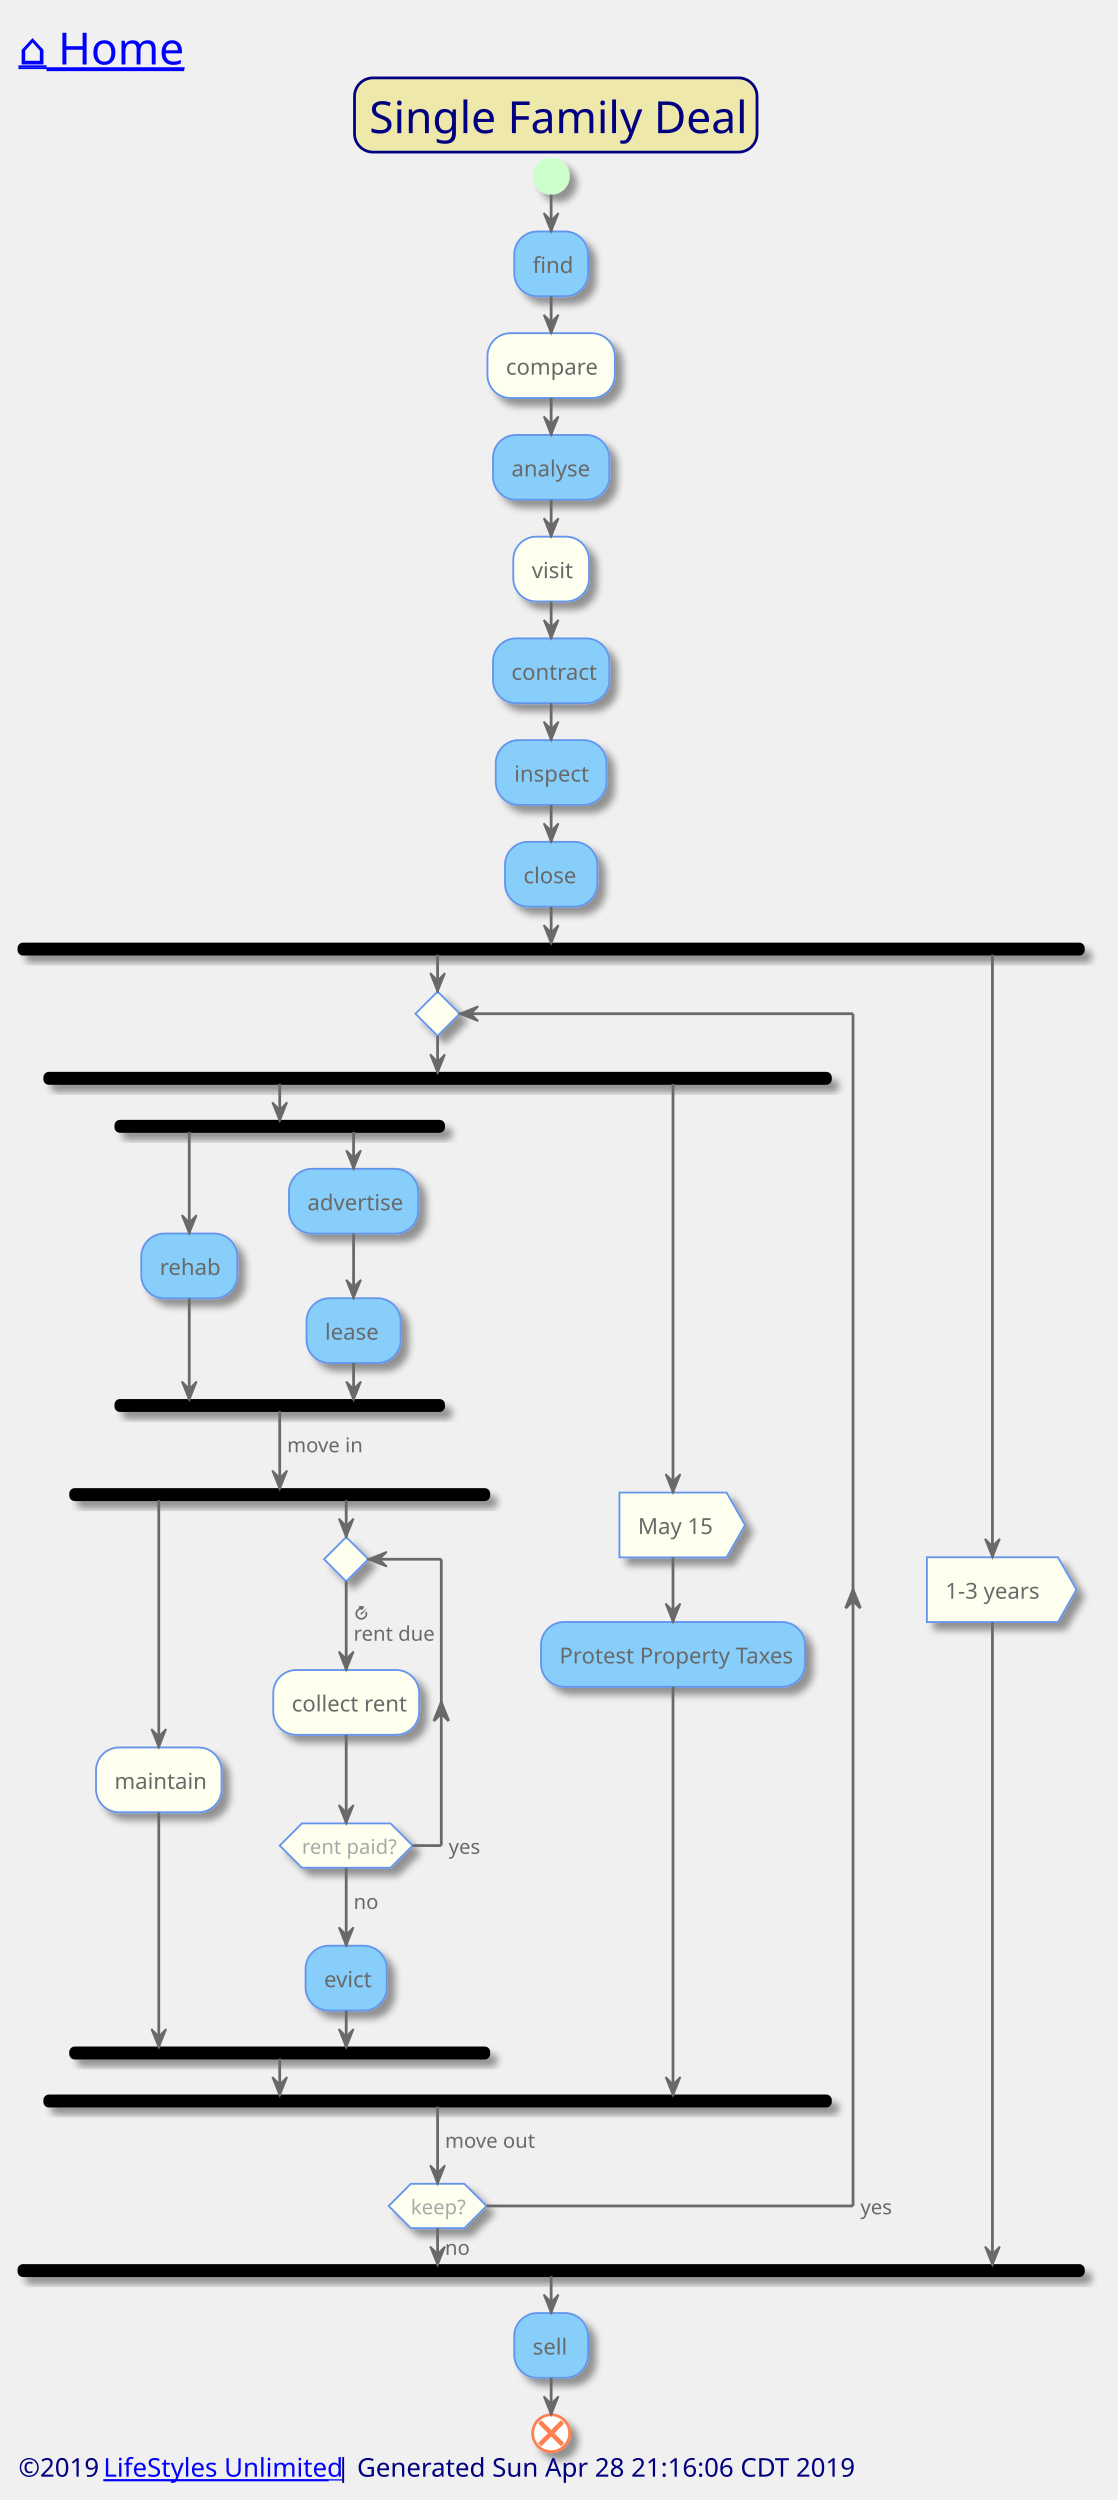
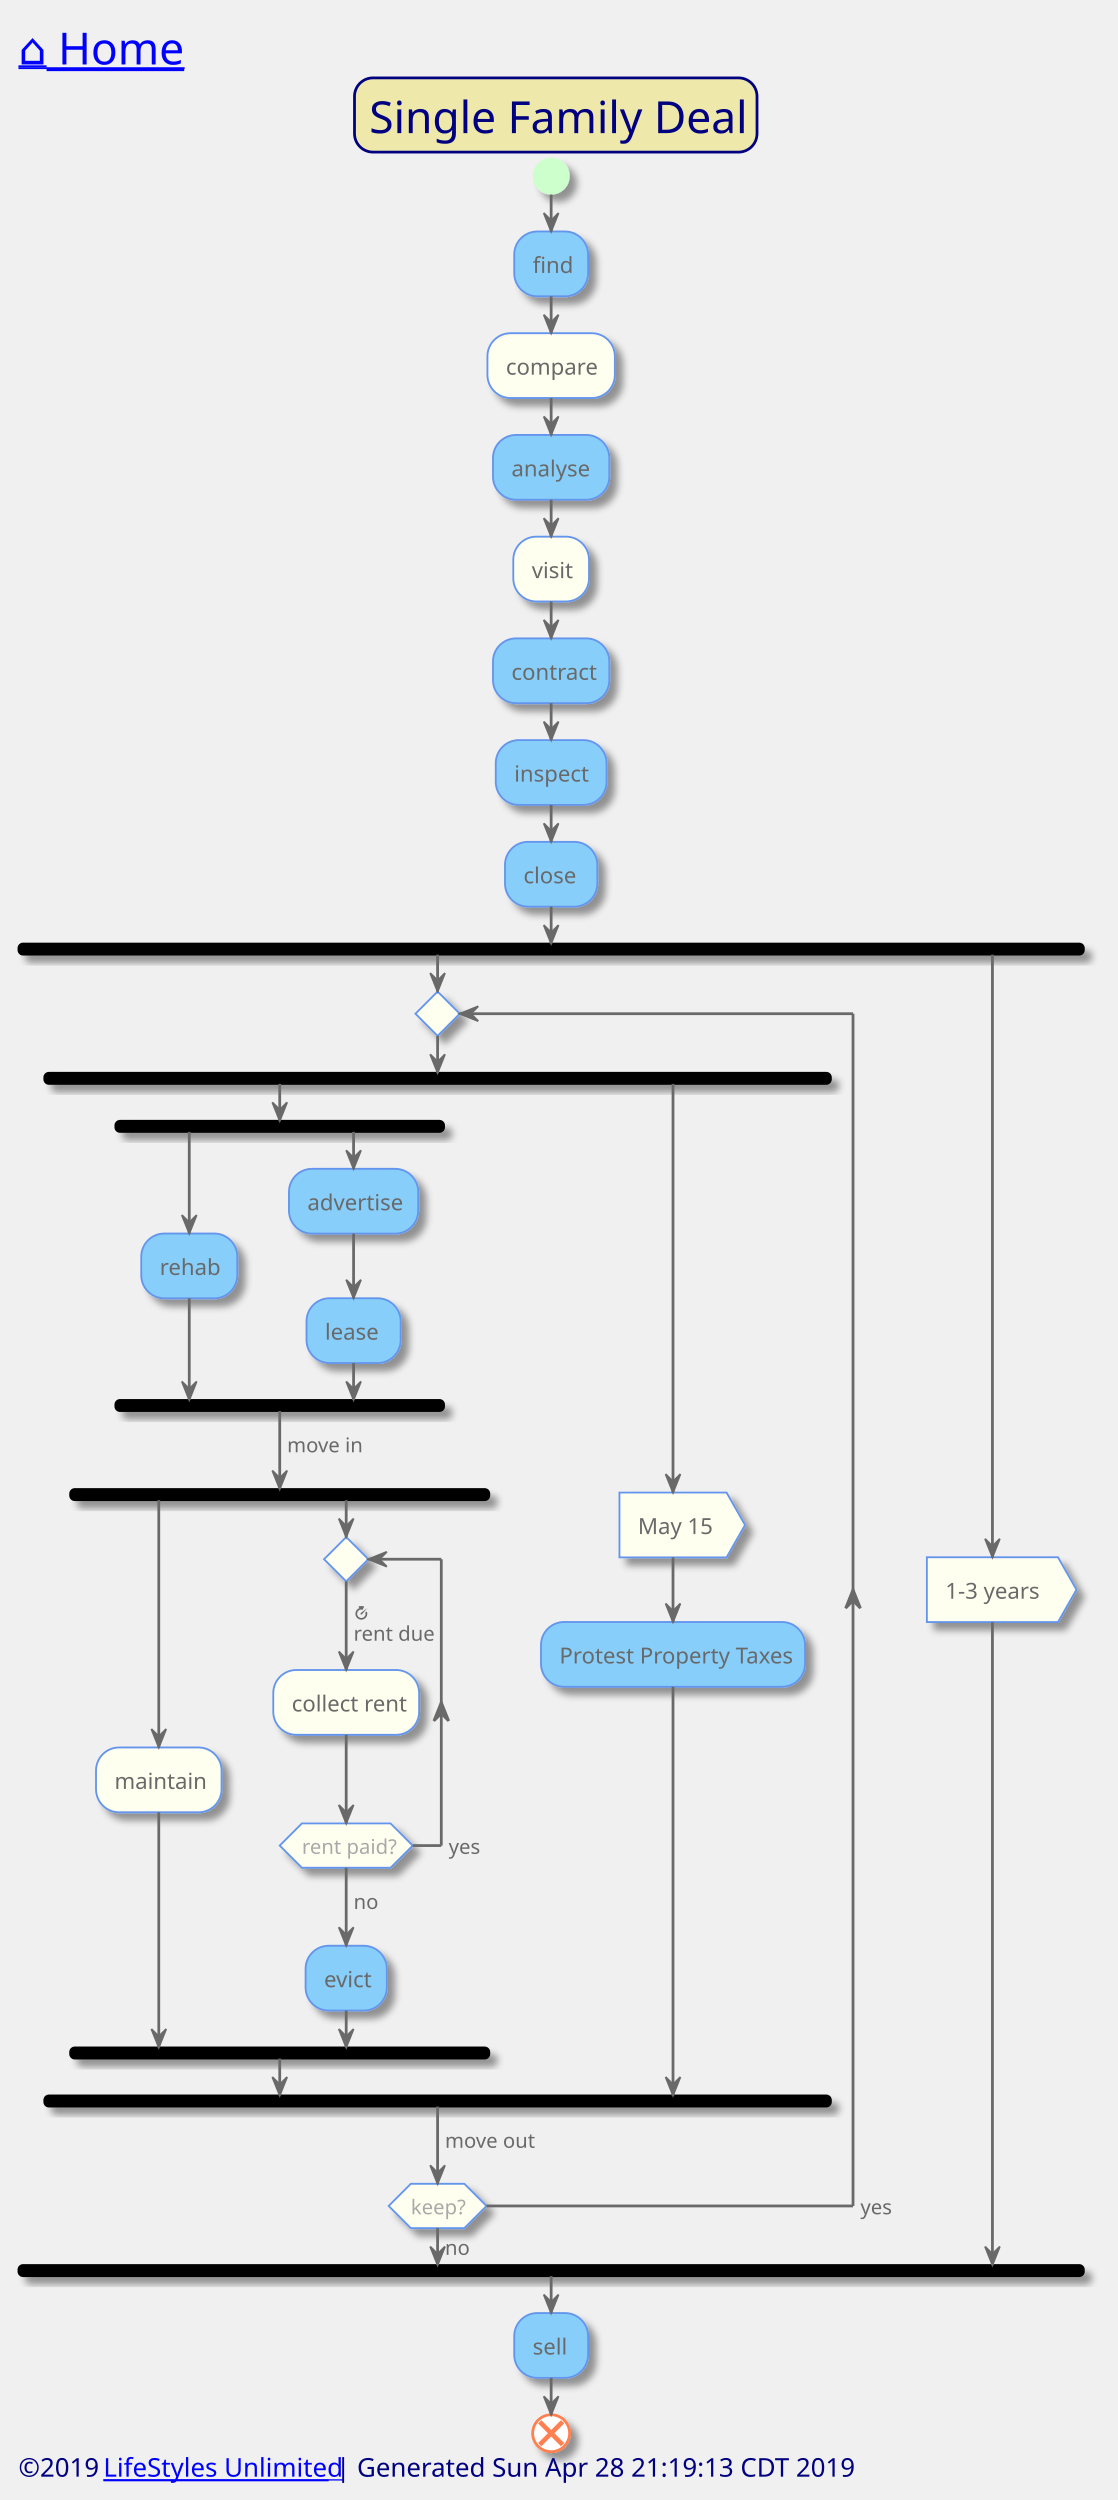
<svg xmlns="http://www.w3.org/2000/svg" xmlns:xlink="http://www.w3.org/1999/xlink" contentScriptType="application/ecmascript" contentStyleType="text/css" height="1354px" preserveAspectRatio="none" style="width:605px;height:1354px;" version="1.1" viewBox="0 0 605 1354" width="605px" zoomAndPan="magnify">
  <defs>
    <style type="text/css">path:hover { stroke: #0000FF !important;}</style>
-     <filter height="300%" id="f1gkks6da2820r" width="300%" x="-1" y="-1">
+     <filter height="300%" id="fa7kp00ajjw0c" width="300%" x="-1" y="-1">
      <feGaussianBlur result="blurOut" stdDeviation="2.0" />
      <feColorMatrix in="blurOut" result="blurOut2" type="matrix" values="0 0 0 0 0 0 0 0 0 0 0 0 0 0 0 0 0 0 .4 0" />
      <feOffset dx="4.0" dy="4.0" in="blurOut2" result="blurOut3" />
      <feBlend in="SourceGraphic" in2="blurOut3" mode="normal" />
    </filter>
  </defs>
  <g>
    <a target="_top" xlink:actuate="onRequest" xlink:href="../index.svg?sanitize=true" xlink:show="new" xlink:title="../index.svg?sanitize=true" xlink:type="simple">
      <text fill="#0000FF" font-family="sans-serif" font-size="24" lengthAdjust="spacingAndGlyphs" text-decoration="underline" textLength="90" x="10" y="34.914">⌂ Home</text>
      <line style="stroke: #0000FF; stroke-width: 1.0;" x1="10" x2="100" y1="36.914" y2="36.914" />
    </a>
    <rect fill="#EEE8AA" height="40.188" rx="10" ry="10" style="stroke: #000080; stroke-width: 1.5;" width="218" x="192" y="42.188" />
    <text fill="#000080" font-family="sans-serif" font-size="24" lengthAdjust="spacingAndGlyphs" textLength="202" x="200" y="72.102">Single Family Deal</text>
-     <ellipse cx="298.5" cy="95.375" fill="#CCFFCC" filter="url(#f1gkks6da2820r)" rx="10" ry="10" style="stroke: none; stroke-width: 1.0;" />
+     <ellipse cx="298.5" cy="95.375" fill="#CCFFCC" filter="url(#fa7kp00ajjw0c)" rx="10" ry="10" style="stroke: none; stroke-width: 1.0;" />
    <a target="_top" xlink:actuate="onRequest" xlink:href="finding.svg?sanitize=true" xlink:show="new" xlink:title="finding.svg?sanitize=true" xlink:type="simple">
-       <rect fill="#87CEFA" filter="url(#f1gkks6da2820r)" height="35.094" rx="12.5" ry="12.5" style="stroke: #6495ED; stroke-width: 1.0;" width="40" x="278.5" y="125.375" />
+       <rect fill="#87CEFA" filter="url(#fa7kp00ajjw0c)" height="35.094" rx="12.5" ry="12.5" style="stroke: #6495ED; stroke-width: 1.0;" width="40" x="278.5" y="125.375" />
      <text fill="#696969" font-family="sans-serif" font-size="12" lengthAdjust="spacingAndGlyphs" textLength="20" x="288.5" y="147.832">find</text>
    </a>
-     <rect fill="#FFFFF0" filter="url(#f1gkks6da2820r)" height="35.094" rx="12.5" ry="12.5" style="stroke: #6495ED; stroke-width: 1.0;" width="69" x="264" y="180.469" />
+     <rect fill="#FFFFF0" filter="url(#fa7kp00ajjw0c)" height="35.094" rx="12.5" ry="12.5" style="stroke: #6495ED; stroke-width: 1.0;" width="69" x="264" y="180.469" />
    <text fill="#696969" font-family="sans-serif" font-size="12" lengthAdjust="spacingAndGlyphs" textLength="49" x="274" y="202.926">compare</text>
    <a target="_top" xlink:actuate="onRequest" xlink:href="evaluating.svg?sanitize=true" xlink:show="new" xlink:title="evaluating.svg?sanitize=true" xlink:type="simple">
-       <rect fill="#87CEFA" filter="url(#f1gkks6da2820r)" height="35.094" rx="12.5" ry="12.5" style="stroke: #6495ED; stroke-width: 1.0;" width="63" x="267" y="235.562" />
+       <rect fill="#87CEFA" filter="url(#fa7kp00ajjw0c)" height="35.094" rx="12.5" ry="12.5" style="stroke: #6495ED; stroke-width: 1.0;" width="63" x="267" y="235.562" />
      <text fill="#696969" font-family="sans-serif" font-size="12" lengthAdjust="spacingAndGlyphs" textLength="43" x="277" y="258.019">analyse</text>
    </a>
-     <rect fill="#FFFFF0" filter="url(#f1gkks6da2820r)" height="35.094" rx="12.5" ry="12.5" style="stroke: #6495ED; stroke-width: 1.0;" width="41" x="278" y="290.656" />
+     <rect fill="#FFFFF0" filter="url(#fa7kp00ajjw0c)" height="35.094" rx="12.5" ry="12.5" style="stroke: #6495ED; stroke-width: 1.0;" width="41" x="278" y="290.656" />
    <text fill="#696969" font-family="sans-serif" font-size="12" lengthAdjust="spacingAndGlyphs" textLength="21" x="288" y="313.113">visit</text>
    <a target="_top" xlink:actuate="onRequest" xlink:href="negotiating.svg?sanitize=true" xlink:show="new" xlink:title="negotiating.svg?sanitize=true" xlink:type="simple">
-       <rect fill="#87CEFA" filter="url(#f1gkks6da2820r)" height="35.094" rx="12.5" ry="12.5" style="stroke: #6495ED; stroke-width: 1.0;" width="63" x="267" y="345.75" />
+       <rect fill="#87CEFA" filter="url(#fa7kp00ajjw0c)" height="35.094" rx="12.5" ry="12.5" style="stroke: #6495ED; stroke-width: 1.0;" width="63" x="267" y="345.75" />
      <text fill="#696969" font-family="sans-serif" font-size="12" lengthAdjust="spacingAndGlyphs" textLength="43" x="277" y="368.207">contract</text>
    </a>
    <a target="_top" xlink:actuate="onRequest" xlink:href="due-diligence.svg?sanitize=true" xlink:show="new" xlink:title="due-diligence.svg?sanitize=true" xlink:type="simple">
-       <rect fill="#87CEFA" filter="url(#f1gkks6da2820r)" height="35.094" rx="12.5" ry="12.5" style="stroke: #6495ED; stroke-width: 1.0;" width="60" x="268.5" y="400.844" />
+       <rect fill="#87CEFA" filter="url(#fa7kp00ajjw0c)" height="35.094" rx="12.5" ry="12.5" style="stroke: #6495ED; stroke-width: 1.0;" width="60" x="268.5" y="400.844" />
      <text fill="#696969" font-family="sans-serif" font-size="12" lengthAdjust="spacingAndGlyphs" textLength="40" x="278.5" y="423.301">inspect</text>
    </a>
    <a target="_top" xlink:actuate="onRequest" xlink:href="closing.svg?sanitize=true" xlink:show="new" xlink:title="closing.svg?sanitize=true" xlink:type="simple">
-       <rect fill="#87CEFA" filter="url(#f1gkks6da2820r)" height="35.094" rx="12.5" ry="12.5" style="stroke: #6495ED; stroke-width: 1.0;" width="50" x="273.5" y="455.938" />
+       <rect fill="#87CEFA" filter="url(#fa7kp00ajjw0c)" height="35.094" rx="12.5" ry="12.5" style="stroke: #6495ED; stroke-width: 1.0;" width="50" x="273.5" y="455.938" />
      <text fill="#696969" font-family="sans-serif" font-size="12" lengthAdjust="spacingAndGlyphs" textLength="30" x="283.5" y="478.394">close</text>
    </a>
-     <rect fill="#000000" filter="url(#f1gkks6da2820r)" height="6" rx="2.5" ry="2.5" style="stroke: #000000; stroke-width: 1.0;" width="577" x="10" y="511.031" />
-     <rect fill="#000000" filter="url(#f1gkks6da2820r)" height="6" rx="2.5" ry="2.5" style="stroke: #000000; stroke-width: 1.0;" width="426" x="24" y="581.031" />
-     <rect fill="#000000" filter="url(#f1gkks6da2820r)" height="6" rx="2.5" ry="2.5" style="stroke: #000000; stroke-width: 1.0;" width="178" x="62.5" y="607.031" />
+     <rect fill="#000000" filter="url(#fa7kp00ajjw0c)" height="6" rx="2.5" ry="2.5" style="stroke: #000000; stroke-width: 1.0;" width="577" x="10" y="511.031" />
+     <rect fill="#000000" filter="url(#fa7kp00ajjw0c)" height="6" rx="2.5" ry="2.5" style="stroke: #000000; stroke-width: 1.0;" width="426" x="24" y="581.031" />
+     <rect fill="#000000" filter="url(#fa7kp00ajjw0c)" height="6" rx="2.5" ry="2.5" style="stroke: #000000; stroke-width: 1.0;" width="178" x="62.5" y="607.031" />
    <a target="_top" xlink:actuate="onRequest" xlink:href="rehabbing.svg?sanitize=true" xlink:show="new" xlink:title="rehabbing.svg?sanitize=true" xlink:type="simple">
-       <rect fill="#87CEFA" filter="url(#f1gkks6da2820r)" height="35.094" rx="12.5" ry="12.5" style="stroke: #6495ED; stroke-width: 1.0;" width="52" x="76.5" y="668.078" />
+       <rect fill="#87CEFA" filter="url(#fa7kp00ajjw0c)" height="35.094" rx="12.5" ry="12.5" style="stroke: #6495ED; stroke-width: 1.0;" width="52" x="76.5" y="668.078" />
      <text fill="#696969" font-family="sans-serif" font-size="12" lengthAdjust="spacingAndGlyphs" textLength="32" x="86.5" y="690.535">rehab</text>
    </a>
    <a target="_top" xlink:actuate="onRequest" xlink:href="advertising.svg?sanitize=true" xlink:show="new" xlink:title="advertising.svg?sanitize=true" xlink:type="simple">
-       <rect fill="#87CEFA" filter="url(#f1gkks6da2820r)" height="35.094" rx="12.5" ry="12.5" style="stroke: #6495ED; stroke-width: 1.0;" width="70" x="156.5" y="633.031" />
+       <rect fill="#87CEFA" filter="url(#fa7kp00ajjw0c)" height="35.094" rx="12.5" ry="12.5" style="stroke: #6495ED; stroke-width: 1.0;" width="70" x="156.5" y="633.031" />
      <text fill="#696969" font-family="sans-serif" font-size="12" lengthAdjust="spacingAndGlyphs" textLength="50" x="166.5" y="655.488">advertise</text>
    </a>
    <a target="_top" xlink:actuate="onRequest" xlink:href="leasing.svg?sanitize=true" xlink:show="new" xlink:title="leasing.svg?sanitize=true" xlink:type="simple">
-       <rect fill="#87CEFA" filter="url(#f1gkks6da2820r)" height="35.094" rx="12.5" ry="12.5" style="stroke: #6495ED; stroke-width: 1.0;" width="51" x="166" y="703.125" />
+       <rect fill="#87CEFA" filter="url(#fa7kp00ajjw0c)" height="35.094" rx="12.5" ry="12.5" style="stroke: #6495ED; stroke-width: 1.0;" width="51" x="166" y="703.125" />
      <text fill="#696969" font-family="sans-serif" font-size="12" lengthAdjust="spacingAndGlyphs" textLength="31" x="176" y="725.582">lease</text>
    </a>
-     <rect fill="#000000" filter="url(#f1gkks6da2820r)" height="6" rx="2.5" ry="2.5" style="stroke: #000000; stroke-width: 1.0;" width="178" x="62.5" y="758.219" />
-     <rect fill="#000000" filter="url(#f1gkks6da2820r)" height="6" rx="2.5" ry="2.5" style="stroke: #000000; stroke-width: 1.0;" width="227" x="38" y="806.472" />
-     <rect fill="#FFFFF0" filter="url(#f1gkks6da2820r)" height="35.094" rx="12.5" ry="12.5" style="stroke: #6495ED; stroke-width: 1.0;" width="68" x="52" y="946.437" />
+     <rect fill="#000000" filter="url(#fa7kp00ajjw0c)" height="6" rx="2.5" ry="2.5" style="stroke: #000000; stroke-width: 1.0;" width="178" x="62.5" y="758.219" />
+     <rect fill="#000000" filter="url(#fa7kp00ajjw0c)" height="6" rx="2.5" ry="2.5" style="stroke: #000000; stroke-width: 1.0;" width="227" x="38" y="806.472" />
+     <rect fill="#FFFFF0" filter="url(#fa7kp00ajjw0c)" height="35.094" rx="12.5" ry="12.5" style="stroke: #6495ED; stroke-width: 1.0;" width="68" x="52" y="946.437" />
    <text fill="#696969" font-family="sans-serif" font-size="12" lengthAdjust="spacingAndGlyphs" textLength="48" x="62" y="968.894">maintain</text>
-     <rect fill="#FFFFF0" filter="url(#f1gkks6da2820r)" height="35.094" rx="12.5" ry="12.5" style="stroke: #6495ED; stroke-width: 1.0;" width="79" x="148" y="904.472" />
+     <rect fill="#FFFFF0" filter="url(#fa7kp00ajjw0c)" height="35.094" rx="12.5" ry="12.5" style="stroke: #6495ED; stroke-width: 1.0;" width="79" x="148" y="904.472" />
    <text fill="#696969" font-family="sans-serif" font-size="12" lengthAdjust="spacingAndGlyphs" textLength="59" x="158" y="926.929">collect rent</text>
-     <polygon fill="#FFFFF0" filter="url(#f1gkks6da2820r)" points="187.5,832.472,199.5,844.472,187.5,856.472,175.5,844.472,187.5,832.472" style="stroke: #6495ED; stroke-width: 1.0;" />
-     <polygon fill="#FFFFF0" filter="url(#f1gkks6da2820r)" points="163.5,987.565,211.5,987.565,223.5,999.565,211.5,1011.565,163.5,1011.565,151.5,999.565,163.5,987.565" style="stroke: #6495ED; stroke-width: 1.0;" />
+     <polygon fill="#FFFFF0" filter="url(#fa7kp00ajjw0c)" points="187.5,832.472,199.5,844.472,187.5,856.472,175.5,844.472,187.5,832.472" style="stroke: #6495ED; stroke-width: 1.0;" />
+     <polygon fill="#FFFFF0" filter="url(#fa7kp00ajjw0c)" points="163.5,987.565,211.5,987.565,223.5,999.565,211.5,1011.565,163.5,1011.565,151.5,999.565,163.5,987.565" style="stroke: #6495ED; stroke-width: 1.0;" />
    <text fill="#A9A9A9" font-family="sans-serif" font-size="11" lengthAdjust="spacingAndGlyphs" textLength="48" x="163.5" y="1004.066">rent paid?</text>
    <a target="_top" xlink:actuate="onRequest" xlink:href="evicting.svg?sanitize=true" xlink:show="new" xlink:title="evicting.svg?sanitize=true" xlink:type="simple">
-       <rect fill="#87CEFA" filter="url(#f1gkks6da2820r)" height="35.094" rx="12.5" ry="12.5" style="stroke: #6495ED; stroke-width: 1.0;" width="44" x="165.5" y="1053.818" />
+       <rect fill="#87CEFA" filter="url(#fa7kp00ajjw0c)" height="35.094" rx="12.5" ry="12.5" style="stroke: #6495ED; stroke-width: 1.0;" width="44" x="165.5" y="1053.818" />
      <text fill="#696969" font-family="sans-serif" font-size="12" lengthAdjust="spacingAndGlyphs" textLength="24" x="175.5" y="1076.275">evict</text>
    </a>
-     <rect fill="#000000" filter="url(#f1gkks6da2820r)" height="6" rx="2.5" ry="2.5" style="stroke: #000000; stroke-width: 1.0;" width="227" x="38" y="1108.912" />
-     <polygon fill="#FFFFF0" filter="url(#f1gkks6da2820r)" points="335.5,808.378,393.5,808.378,403.5,825.925,393.5,843.472,335.5,843.472" style="stroke: #6495ED; stroke-width: 1.0;" />
+     <rect fill="#000000" filter="url(#fa7kp00ajjw0c)" height="6" rx="2.5" ry="2.5" style="stroke: #000000; stroke-width: 1.0;" width="227" x="38" y="1108.912" />
+     <polygon fill="#FFFFF0" filter="url(#fa7kp00ajjw0c)" points="335.5,808.378,393.5,808.378,403.5,825.925,393.5,843.472,335.5,843.472" style="stroke: #6495ED; stroke-width: 1.0;" />
    <text fill="#696969" font-family="sans-serif" font-size="12" lengthAdjust="spacingAndGlyphs" textLength="38" x="345.5" y="830.835">May 15</text>
    <a target="_top" xlink:actuate="onRequest" xlink:href="protest-property-taxes.svg?sanitize=true" xlink:show="new" xlink:title="protest-property-taxes.svg?sanitize=true" xlink:type="simple">
-       <rect fill="#87CEFA" filter="url(#f1gkks6da2820r)" height="35.094" rx="12.5" ry="12.5" style="stroke: #6495ED; stroke-width: 1.0;" width="143" x="293" y="878.472" />
+       <rect fill="#87CEFA" filter="url(#fa7kp00ajjw0c)" height="35.094" rx="12.5" ry="12.5" style="stroke: #6495ED; stroke-width: 1.0;" width="143" x="293" y="878.472" />
      <text fill="#696969" font-family="sans-serif" font-size="12" lengthAdjust="spacingAndGlyphs" textLength="123" x="303" y="900.929">Protest Property Taxes</text>
    </a>
-     <rect fill="#000000" filter="url(#f1gkks6da2820r)" height="6" rx="2.5" ry="2.5" style="stroke: #000000; stroke-width: 1.0;" width="426" x="24" y="1134.912" />
-     <polygon fill="#FFFFF0" filter="url(#f1gkks6da2820r)" points="237,537.031,249,549.031,237,561.031,225,549.031,237,537.031" style="stroke: #6495ED; stroke-width: 1.0;" />
-     <polygon fill="#FFFFF0" filter="url(#f1gkks6da2820r)" points="222.5,1182.747,251.5,1182.747,263.5,1194.747,251.5,1206.747,222.5,1206.747,210.5,1194.747,222.5,1182.747" style="stroke: #6495ED; stroke-width: 1.0;" />
+     <rect fill="#000000" filter="url(#fa7kp00ajjw0c)" height="6" rx="2.5" ry="2.5" style="stroke: #000000; stroke-width: 1.0;" width="426" x="24" y="1134.912" />
+     <polygon fill="#FFFFF0" filter="url(#fa7kp00ajjw0c)" points="237,537.031,249,549.031,237,561.031,225,549.031,237,537.031" style="stroke: #6495ED; stroke-width: 1.0;" />
+     <polygon fill="#FFFFF0" filter="url(#fa7kp00ajjw0c)" points="222.5,1182.747,251.5,1182.747,263.5,1194.747,251.5,1206.747,222.5,1206.747,210.5,1194.747,222.5,1182.747" style="stroke: #6495ED; stroke-width: 1.0;" />
    <text fill="#A9A9A9" font-family="sans-serif" font-size="11" lengthAdjust="spacingAndGlyphs" textLength="29" x="222.5" y="1199.248">keep?</text>
-     <polygon fill="#FFFFF0" filter="url(#f1gkks6da2820r)" points="502,843.425,573,843.425,583,860.972,573,878.519,502,878.519" style="stroke: #6495ED; stroke-width: 1.0;" />
+     <polygon fill="#FFFFF0" filter="url(#fa7kp00ajjw0c)" points="502,843.425,573,843.425,583,860.972,573,878.519,502,878.519" style="stroke: #6495ED; stroke-width: 1.0;" />
    <text fill="#696969" font-family="sans-serif" font-size="12" lengthAdjust="spacingAndGlyphs" textLength="51" x="512" y="865.882">1-3 years</text>
-     <rect fill="#000000" filter="url(#f1gkks6da2820r)" height="6" rx="2.5" ry="2.5" style="stroke: #000000; stroke-width: 1.0;" width="577" x="10" y="1226.747" />
+     <rect fill="#000000" filter="url(#fa7kp00ajjw0c)" height="6" rx="2.5" ry="2.5" style="stroke: #000000; stroke-width: 1.0;" width="577" x="10" y="1226.747" />
    <a target="_top" xlink:actuate="onRequest" xlink:href="selling.svg?sanitize=true" xlink:show="new" xlink:title="selling.svg?sanitize=true" xlink:type="simple">
-       <rect fill="#87CEFA" filter="url(#f1gkks6da2820r)" height="35.094" rx="12.5" ry="12.5" style="stroke: #6495ED; stroke-width: 1.0;" width="40" x="278.5" y="1252.747" />
+       <rect fill="#87CEFA" filter="url(#fa7kp00ajjw0c)" height="35.094" rx="12.5" ry="12.5" style="stroke: #6495ED; stroke-width: 1.0;" width="40" x="278.5" y="1252.747" />
      <text fill="#696969" font-family="sans-serif" font-size="12" lengthAdjust="spacingAndGlyphs" textLength="20" x="288.5" y="1275.204">sell</text>
    </a>
-     <ellipse cx="298.5" cy="1317.841" fill="#FFFFFF" filter="url(#f1gkks6da2820r)" rx="10" ry="10" style="stroke: #FF7F50; stroke-width: 1.5;" />
+     <ellipse cx="298.5" cy="1317.841" fill="#FFFFFF" filter="url(#fa7kp00ajjw0c)" rx="10" ry="10" style="stroke: #FF7F50; stroke-width: 1.5;" />
    <line style="stroke: #FF7F50; stroke-width: 2.5;" x1="292.313" x2="304.687" y1="1311.654" y2="1324.028" />
    <line style="stroke: #FF7F50; stroke-width: 2.5;" x1="304.687" x2="292.313" y1="1311.654" y2="1324.028" />
    <line style="stroke: #696969; stroke-width: 1.5;" x1="298.5" x2="298.5" y1="105.375" y2="125.375" />
    <polygon fill="#696969" points="294.5,115.375,298.5,125.375,302.5,115.375,298.5,119.375" style="stroke: #696969; stroke-width: 1.0;" />
    <line style="stroke: #696969; stroke-width: 1.5;" x1="298.5" x2="298.5" y1="160.469" y2="180.469" />
    <polygon fill="#696969" points="294.5,170.469,298.5,180.469,302.5,170.469,298.5,174.469" style="stroke: #696969; stroke-width: 1.0;" />
    <line style="stroke: #696969; stroke-width: 1.5;" x1="298.5" x2="298.5" y1="215.562" y2="235.562" />
    <polygon fill="#696969" points="294.5,225.562,298.5,235.562,302.5,225.562,298.5,229.562" style="stroke: #696969; stroke-width: 1.0;" />
    <line style="stroke: #696969; stroke-width: 1.5;" x1="298.5" x2="298.5" y1="270.656" y2="290.656" />
    <polygon fill="#696969" points="294.5,280.656,298.5,290.656,302.5,280.656,298.5,284.656" style="stroke: #696969; stroke-width: 1.0;" />
    <line style="stroke: #696969; stroke-width: 1.5;" x1="298.5" x2="298.5" y1="325.75" y2="345.75" />
    <polygon fill="#696969" points="294.5,335.75,298.5,345.75,302.5,335.75,298.5,339.75" style="stroke: #696969; stroke-width: 1.0;" />
    <line style="stroke: #696969; stroke-width: 1.5;" x1="298.5" x2="298.5" y1="380.844" y2="400.844" />
    <polygon fill="#696969" points="294.5,390.844,298.5,400.844,302.5,390.844,298.5,394.844" style="stroke: #696969; stroke-width: 1.0;" />
    <line style="stroke: #696969; stroke-width: 1.5;" x1="298.5" x2="298.5" y1="435.938" y2="455.938" />
    <polygon fill="#696969" points="294.5,445.938,298.5,455.938,302.5,445.938,298.5,449.938" style="stroke: #696969; stroke-width: 1.0;" />
    <line style="stroke: #696969; stroke-width: 1.5;" x1="191.5" x2="191.5" y1="668.125" y2="703.125" />
    <polygon fill="#696969" points="187.5,693.125,191.5,703.125,195.5,693.125,191.5,697.125" style="stroke: #696969; stroke-width: 1.0;" />
    <line style="stroke: #696969; stroke-width: 1.5;" x1="102.5" x2="102.5" y1="613.031" y2="668.078" />
    <polygon fill="#696969" points="98.5,658.078,102.5,668.078,106.5,658.078,102.5,662.078" style="stroke: #696969; stroke-width: 1.0;" />
    <line style="stroke: #696969; stroke-width: 1.5;" x1="191.5" x2="191.5" y1="613.031" y2="633.031" />
    <polygon fill="#696969" points="187.5,623.031,191.5,633.031,195.5,623.031,191.5,627.031" style="stroke: #696969; stroke-width: 1.0;" />
    <line style="stroke: #696969; stroke-width: 1.5;" x1="102.5" x2="102.5" y1="703.172" y2="758.219" />
    <polygon fill="#696969" points="98.5,748.219,102.5,758.219,106.5,748.219,102.5,752.219" style="stroke: #696969; stroke-width: 1.0;" />
    <line style="stroke: #696969; stroke-width: 1.5;" x1="191.5" x2="191.5" y1="738.219" y2="758.219" />
    <polygon fill="#696969" points="187.5,748.219,191.5,758.219,195.5,748.219,191.5,752.219" style="stroke: #696969; stroke-width: 1.0;" />
    <line style="stroke: #696969; stroke-width: 1.5;" x1="187.5" x2="187.5" y1="856.472" y2="904.472" />
    <polygon fill="#696969" points="183.5,894.472,187.5,904.472,191.5,894.472,187.5,898.472" style="stroke: #696969; stroke-width: 1.0;" />
    <path d="M194.333,869.887 L194.333,870.804 L195.25,870.804 L195.25,870.832 C193.694,871.053 192.5,872.397 192.5,874.012 C192.5,875.78 193.94,877.22 195.708,877.22 C197.477,877.22 198.917,875.78 198.917,874.012 C198.917,873.6 198.838,873.211 198.716,872.866 L197.856,873.182 C197.954,873.46 197.999,873.728 197.999,874.012 C197.999,875.287 196.982,876.304 195.707,876.304 C194.432,876.304 193.416,875.287 193.416,874.012 C193.416,872.737 194.432,871.72 195.707,871.72 C195.981,871.72 196.244,871.767 196.51,871.863 L196.825,871.004 C196.622,870.929 196.393,870.894 196.166,870.861 L196.166,870.803 L197.082,870.803 L197.082,869.886 L194.332,869.886 M198.916,870.917 C195.547,873.484 195.547,873.484 195.364,873.667 C195.18,873.851 195.18,874.143 195.364,874.327 C195.547,874.51 195.839,874.51 196.023,874.327 C196.206,874.152 198.916,870.917 198.916,870.917 " fill="#696969" style="stroke: ; stroke-width: 0.0; stroke-dasharray: ;" />
    <text fill="#696969" font-family="sans-serif" font-size="11" lengthAdjust="spacingAndGlyphs" textLength="40" x="191.5" y="888.639">rent due</text>
    <line style="stroke: #696969; stroke-width: 1.5;" x1="223.5" x2="239" y1="999.565" y2="999.565" />
    <polygon fill="#696969" points="235,932.019,239,922.019,243,932.019,239,928.019" style="stroke: #696969; stroke-width: 1.5;" />
    <line style="stroke: #696969; stroke-width: 1.5;" x1="239" x2="239" y1="844.472" y2="999.565" />
    <line style="stroke: #696969; stroke-width: 1.5;" x1="239" x2="199.5" y1="844.472" y2="844.472" />
    <polygon fill="#696969" points="209.5,840.472,199.5,844.472,209.5,848.472,205.5,844.472" style="stroke: #696969; stroke-width: 1.0;" />
    <text fill="#696969" font-family="sans-serif" font-size="11" lengthAdjust="spacingAndGlyphs" textLength="18" x="243" y="1004.066">yes</text>
    <line style="stroke: #696969; stroke-width: 1.5;" x1="187.5" x2="187.5" y1="939.565" y2="987.565" />
    <polygon fill="#696969" points="183.5,977.565,187.5,987.565,191.5,977.565,187.5,981.565" style="stroke: #696969; stroke-width: 1.0;" />
    <line style="stroke: #696969; stroke-width: 1.5;" x1="187.5" x2="187.5" y1="1011.565" y2="1053.818" />
    <polygon fill="#696969" points="183.5,1043.818,187.5,1053.818,191.5,1043.818,187.5,1047.818" style="stroke: #696969; stroke-width: 1.0;" />
    <text fill="#696969" font-family="sans-serif" font-size="11" lengthAdjust="spacingAndGlyphs" textLength="12" x="191.5" y="1033.901">no</text>
    <line style="stroke: #696969; stroke-width: 1.5;" x1="86" x2="86" y1="812.472" y2="946.437" />
    <polygon fill="#696969" points="82,936.437,86,946.437,90,936.437,86,940.437" style="stroke: #696969; stroke-width: 1.0;" />
    <line style="stroke: #696969; stroke-width: 1.5;" x1="187.5" x2="187.5" y1="812.472" y2="832.472" />
    <polygon fill="#696969" points="183.5,822.472,187.5,832.472,191.5,822.472,187.5,826.472" style="stroke: #696969; stroke-width: 1.0;" />
    <line style="stroke: #696969; stroke-width: 1.5;" x1="86" x2="86" y1="981.53" y2="1108.912" />
    <polygon fill="#696969" points="82,1098.912,86,1108.912,90,1098.912,86,1102.912" style="stroke: #696969; stroke-width: 1.0;" />
    <line style="stroke: #696969; stroke-width: 1.5;" x1="187.5" x2="187.5" y1="1088.912" y2="1108.912" />
    <polygon fill="#696969" points="183.5,1098.912,187.5,1108.912,191.5,1098.912,187.5,1102.912" style="stroke: #696969; stroke-width: 1.0;" />
    <line style="stroke: #696969; stroke-width: 1.5;" x1="151.5" x2="151.5" y1="764.219" y2="806.472" />
    <polygon fill="#696969" points="147.5,796.472,151.5,806.472,155.5,796.472,151.5,800.472" style="stroke: #696969; stroke-width: 1.0;" />
    <text fill="#696969" font-family="sans-serif" font-size="11" lengthAdjust="spacingAndGlyphs" textLength="37" x="155.5" y="786.555">move in</text>
    <line style="stroke: #696969; stroke-width: 1.5;" x1="364.5" x2="364.5" y1="843.472" y2="878.472" />
    <polygon fill="#696969" points="360.5,868.472,364.5,878.472,368.5,868.472,364.5,872.472" style="stroke: #696969; stroke-width: 1.0;" />
    <line style="stroke: #696969; stroke-width: 1.5;" x1="151.5" x2="151.5" y1="587.031" y2="607.031" />
    <polygon fill="#696969" points="147.5,597.031,151.5,607.031,155.5,597.031,151.5,601.031" style="stroke: #696969; stroke-width: 1.0;" />
    <line style="stroke: #696969; stroke-width: 1.5;" x1="364.5" x2="364.5" y1="587.031" y2="808.378" />
    <polygon fill="#696969" points="360.5,798.378,364.5,808.378,368.5,798.378,364.5,802.378" style="stroke: #696969; stroke-width: 1.0;" />
    <line style="stroke: #696969; stroke-width: 1.5;" x1="151.5" x2="151.5" y1="1114.912" y2="1134.912" />
    <polygon fill="#696969" points="147.5,1124.912,151.5,1134.912,155.5,1124.912,151.5,1128.912" style="stroke: #696969; stroke-width: 1.0;" />
    <line style="stroke: #696969; stroke-width: 1.5;" x1="364.5" x2="364.5" y1="913.565" y2="1134.912" />
    <polygon fill="#696969" points="360.5,1124.912,364.5,1134.912,368.5,1124.912,364.5,1128.912" style="stroke: #696969; stroke-width: 1.0;" />
    <line style="stroke: #696969; stroke-width: 1.5;" x1="237" x2="237" y1="561.031" y2="581.031" />
    <polygon fill="#696969" points="233,571.031,237,581.031,241,571.031,237,575.031" style="stroke: #696969; stroke-width: 1.0;" />
    <line style="stroke: #696969; stroke-width: 1.5;" x1="263.5" x2="462" y1="1194.747" y2="1194.747" />
    <polygon fill="#696969" points="458,870.972,462,860.972,466,870.972,462,866.972" style="stroke: #696969; stroke-width: 1.5;" />
    <line style="stroke: #696969; stroke-width: 1.5;" x1="462" x2="462" y1="549.031" y2="1194.747" />
    <line style="stroke: #696969; stroke-width: 1.5;" x1="462" x2="249" y1="549.031" y2="549.031" />
    <polygon fill="#696969" points="259,545.031,249,549.031,259,553.031,255,549.031" style="stroke: #696969; stroke-width: 1.0;" />
    <text fill="#696969" font-family="sans-serif" font-size="11" lengthAdjust="spacingAndGlyphs" textLength="18" x="466" y="1199.248">yes</text>
    <line style="stroke: #696969; stroke-width: 1.5;" x1="237" x2="237" y1="1140.912" y2="1182.747" />
    <polygon fill="#696969" points="233,1172.747,237,1182.747,241,1172.747,237,1176.747" style="stroke: #696969; stroke-width: 1.0;" />
    <text fill="#696969" font-family="sans-serif" font-size="11" lengthAdjust="spacingAndGlyphs" textLength="44" x="241" y="1163.248">move out</text>
    <line style="stroke: #696969; stroke-width: 1.5;" x1="237" x2="237" y1="517.031" y2="537.031" />
    <polygon fill="#696969" points="233,527.031,237,537.031,241,527.031,237,531.031" style="stroke: #696969; stroke-width: 1.0;" />
    <line style="stroke: #696969; stroke-width: 1.5;" x1="537.5" x2="537.5" y1="517.031" y2="843.425" />
    <polygon fill="#696969" points="533.5,833.425,537.5,843.425,541.5,833.425,537.5,837.425" style="stroke: #696969; stroke-width: 1.0;" />
    <line style="stroke: #696969; stroke-width: 1.5;" x1="237" x2="237" y1="1206.747" y2="1226.747" />
    <polygon fill="#696969" points="233,1216.747,237,1226.747,241,1216.747,237,1220.747" style="stroke: #696969; stroke-width: 1.0;" />
    <text fill="#696969" font-family="sans-serif" font-size="11" lengthAdjust="spacingAndGlyphs" textLength="12" x="241" y="1221.248">no</text>
    <line style="stroke: #696969; stroke-width: 1.5;" x1="537.5" x2="537.5" y1="878.519" y2="1226.747" />
    <polygon fill="#696969" points="533.5,1216.747,537.5,1226.747,541.5,1216.747,537.5,1220.747" style="stroke: #696969; stroke-width: 1.0;" />
    <line style="stroke: #696969; stroke-width: 1.5;" x1="298.5" x2="298.5" y1="491.031" y2="511.031" />
    <polygon fill="#696969" points="294.5,501.031,298.5,511.031,302.5,501.031,298.5,505.031" style="stroke: #696969; stroke-width: 1.0;" />
    <line style="stroke: #696969; stroke-width: 1.5;" x1="298.5" x2="298.5" y1="1232.747" y2="1252.747" />
    <polygon fill="#696969" points="294.5,1242.747,298.5,1252.747,302.5,1242.747,298.5,1246.747" style="stroke: #696969; stroke-width: 1.0;" />
    <line style="stroke: #696969; stroke-width: 1.5;" x1="298.5" x2="298.5" y1="1287.841" y2="1307.841" />
    <polygon fill="#696969" points="294.5,1297.841,298.5,1307.841,302.5,1297.841,298.5,1301.841" style="stroke: #696969; stroke-width: 1.0;" />
    <text fill="#000080" font-family="sans-serif" font-size="14" lengthAdjust="spacingAndGlyphs" textLength="42" x="10" y="1341.374">©2019</text>
    <a target="_top" xlink:actuate="onRequest" xlink:href="http://www.lifestylesunlimited.com" xlink:show="new" xlink:title="http://www.lifestylesunlimited.com" xlink:type="simple">
      <text fill="#0000FF" font-family="sans-serif" font-size="14" lengthAdjust="spacingAndGlyphs" text-decoration="underline" textLength="122" x="56" y="1341.374">LifeStyles Unlimited</text>
      <line style="stroke: #0000FF; stroke-width: 1.0;" x1="56" x2="178" y1="1343.374" y2="1343.374" />
    </a>
-     <text fill="#000080" font-family="sans-serif" font-size="14" lengthAdjust="spacingAndGlyphs" textLength="279" x="182" y="1341.374">| Generated Sun Apr 28 21:16:06 CDT 2019</text>
+     <text fill="#000080" font-family="sans-serif" font-size="14" lengthAdjust="spacingAndGlyphs" textLength="279" x="182" y="1341.374">| Generated Sun Apr 28 21:19:13 CDT 2019</text>
  </g>
</svg>
